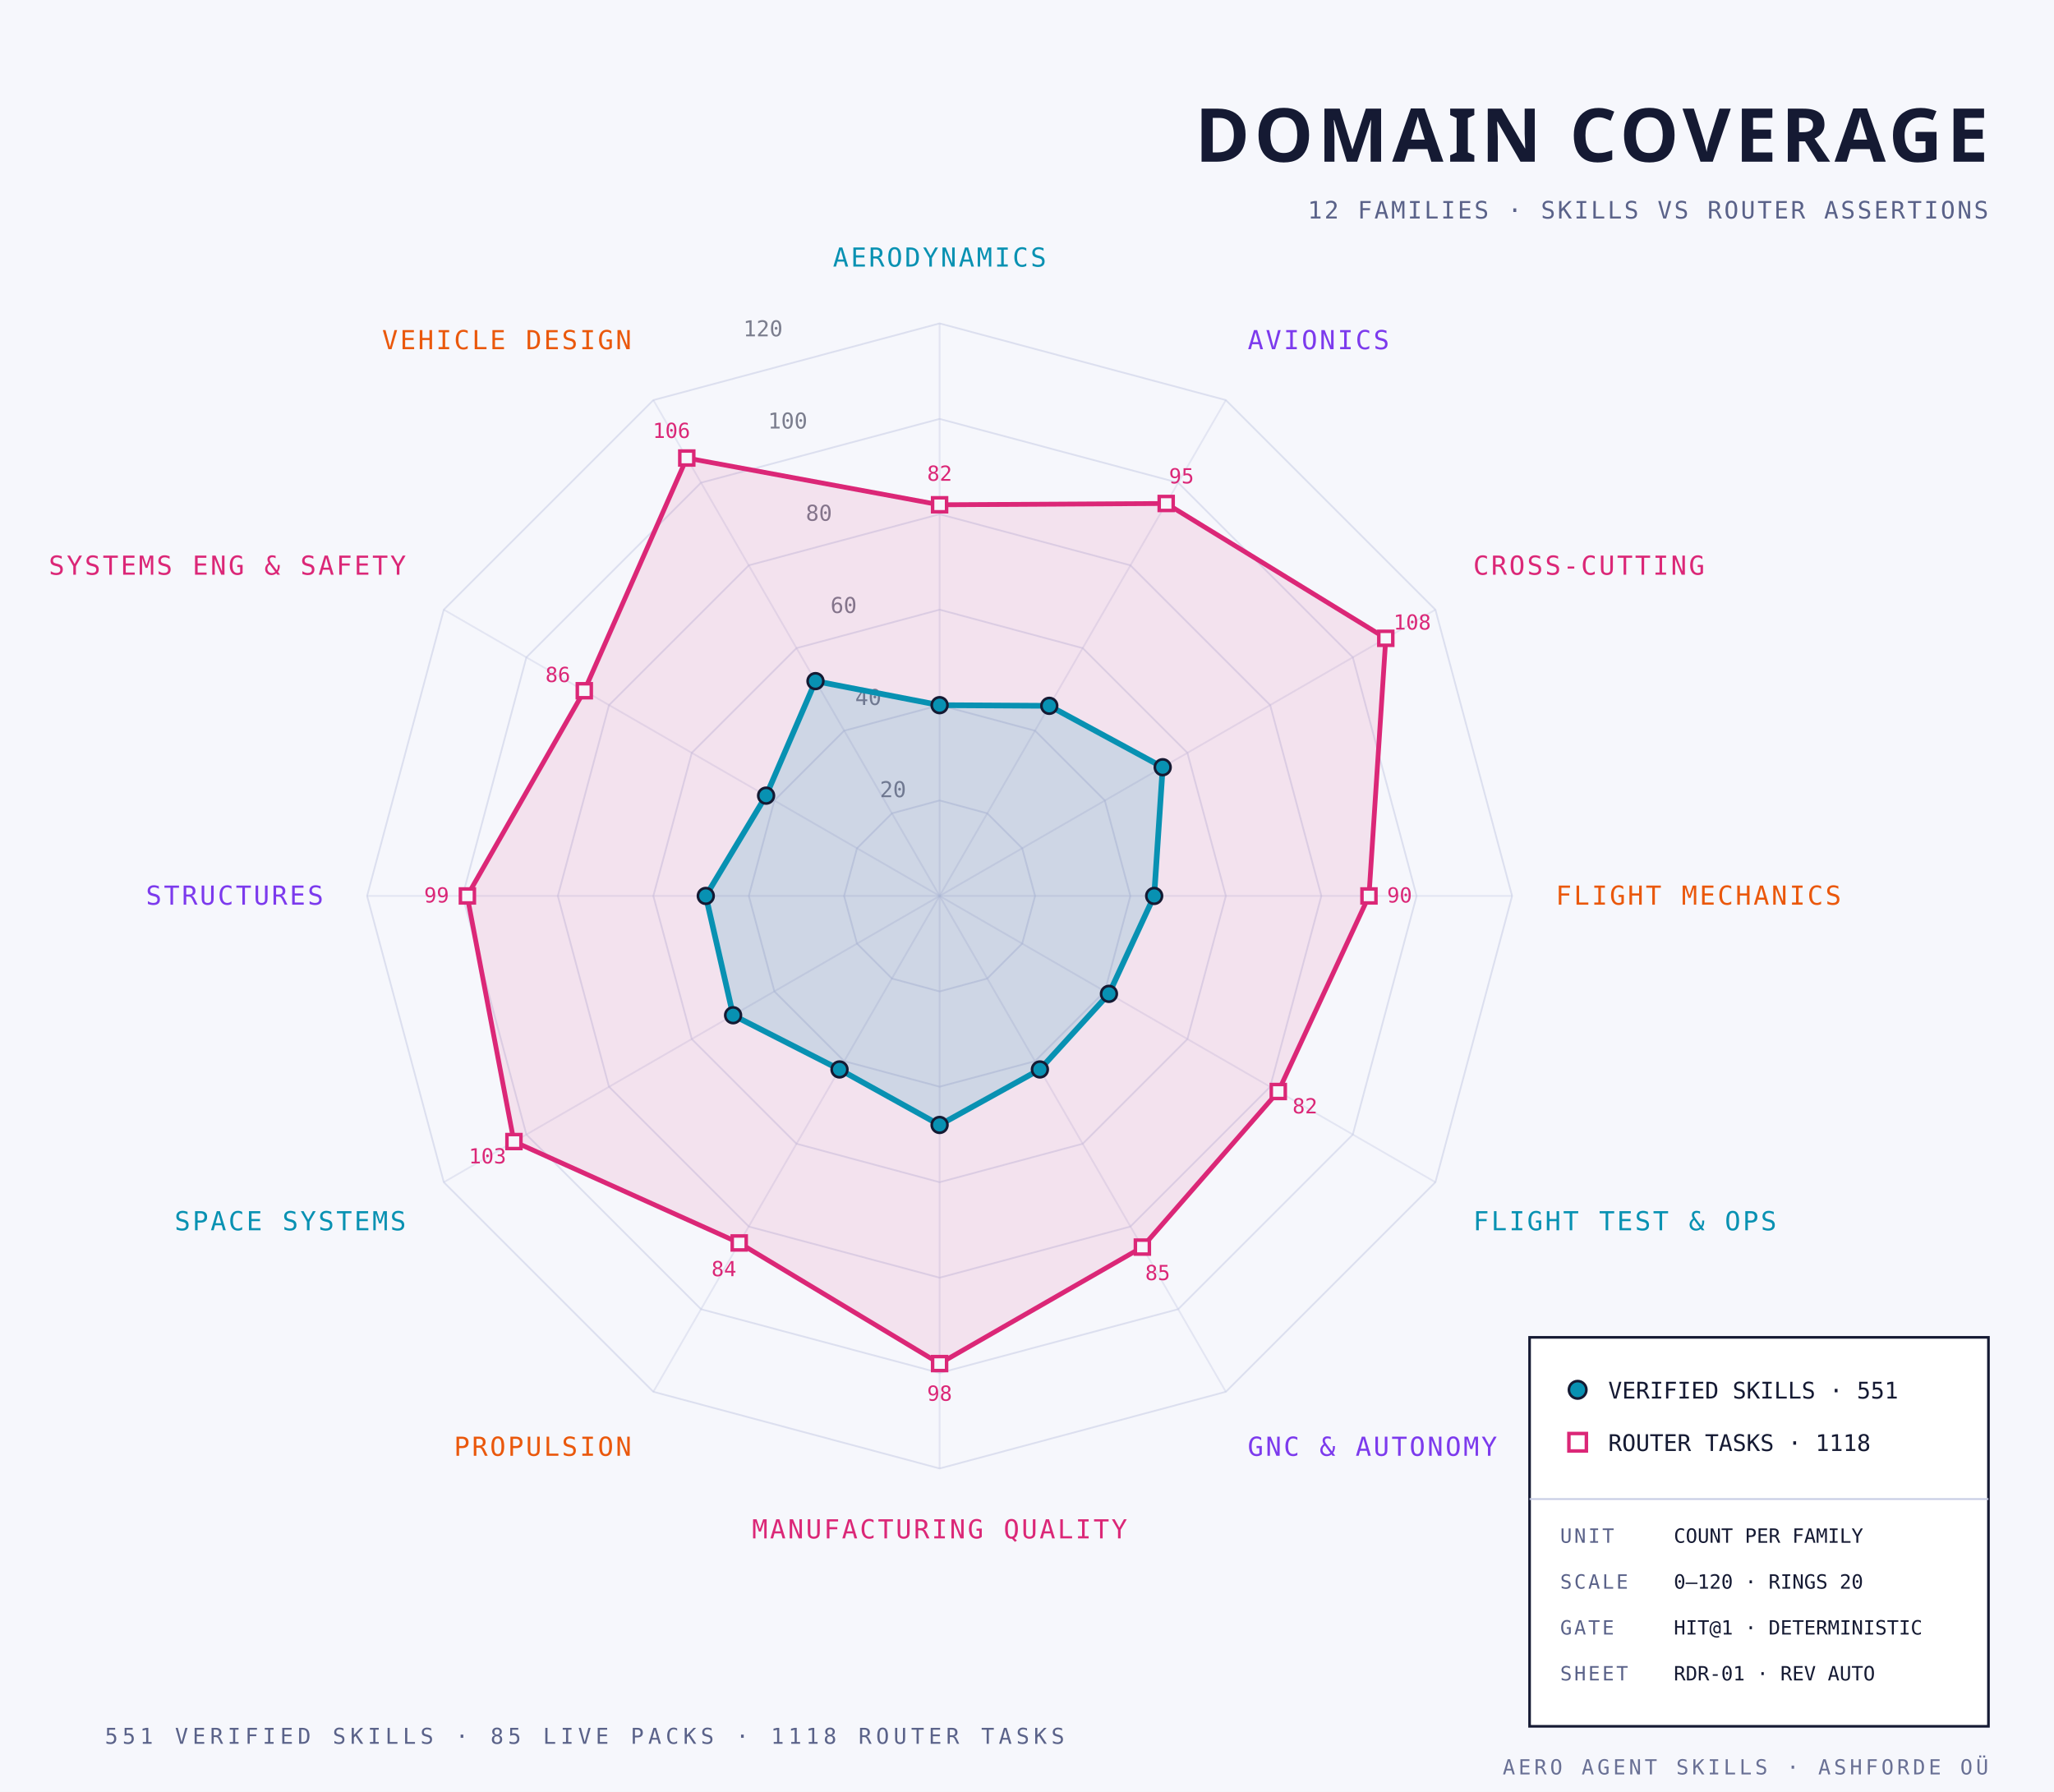
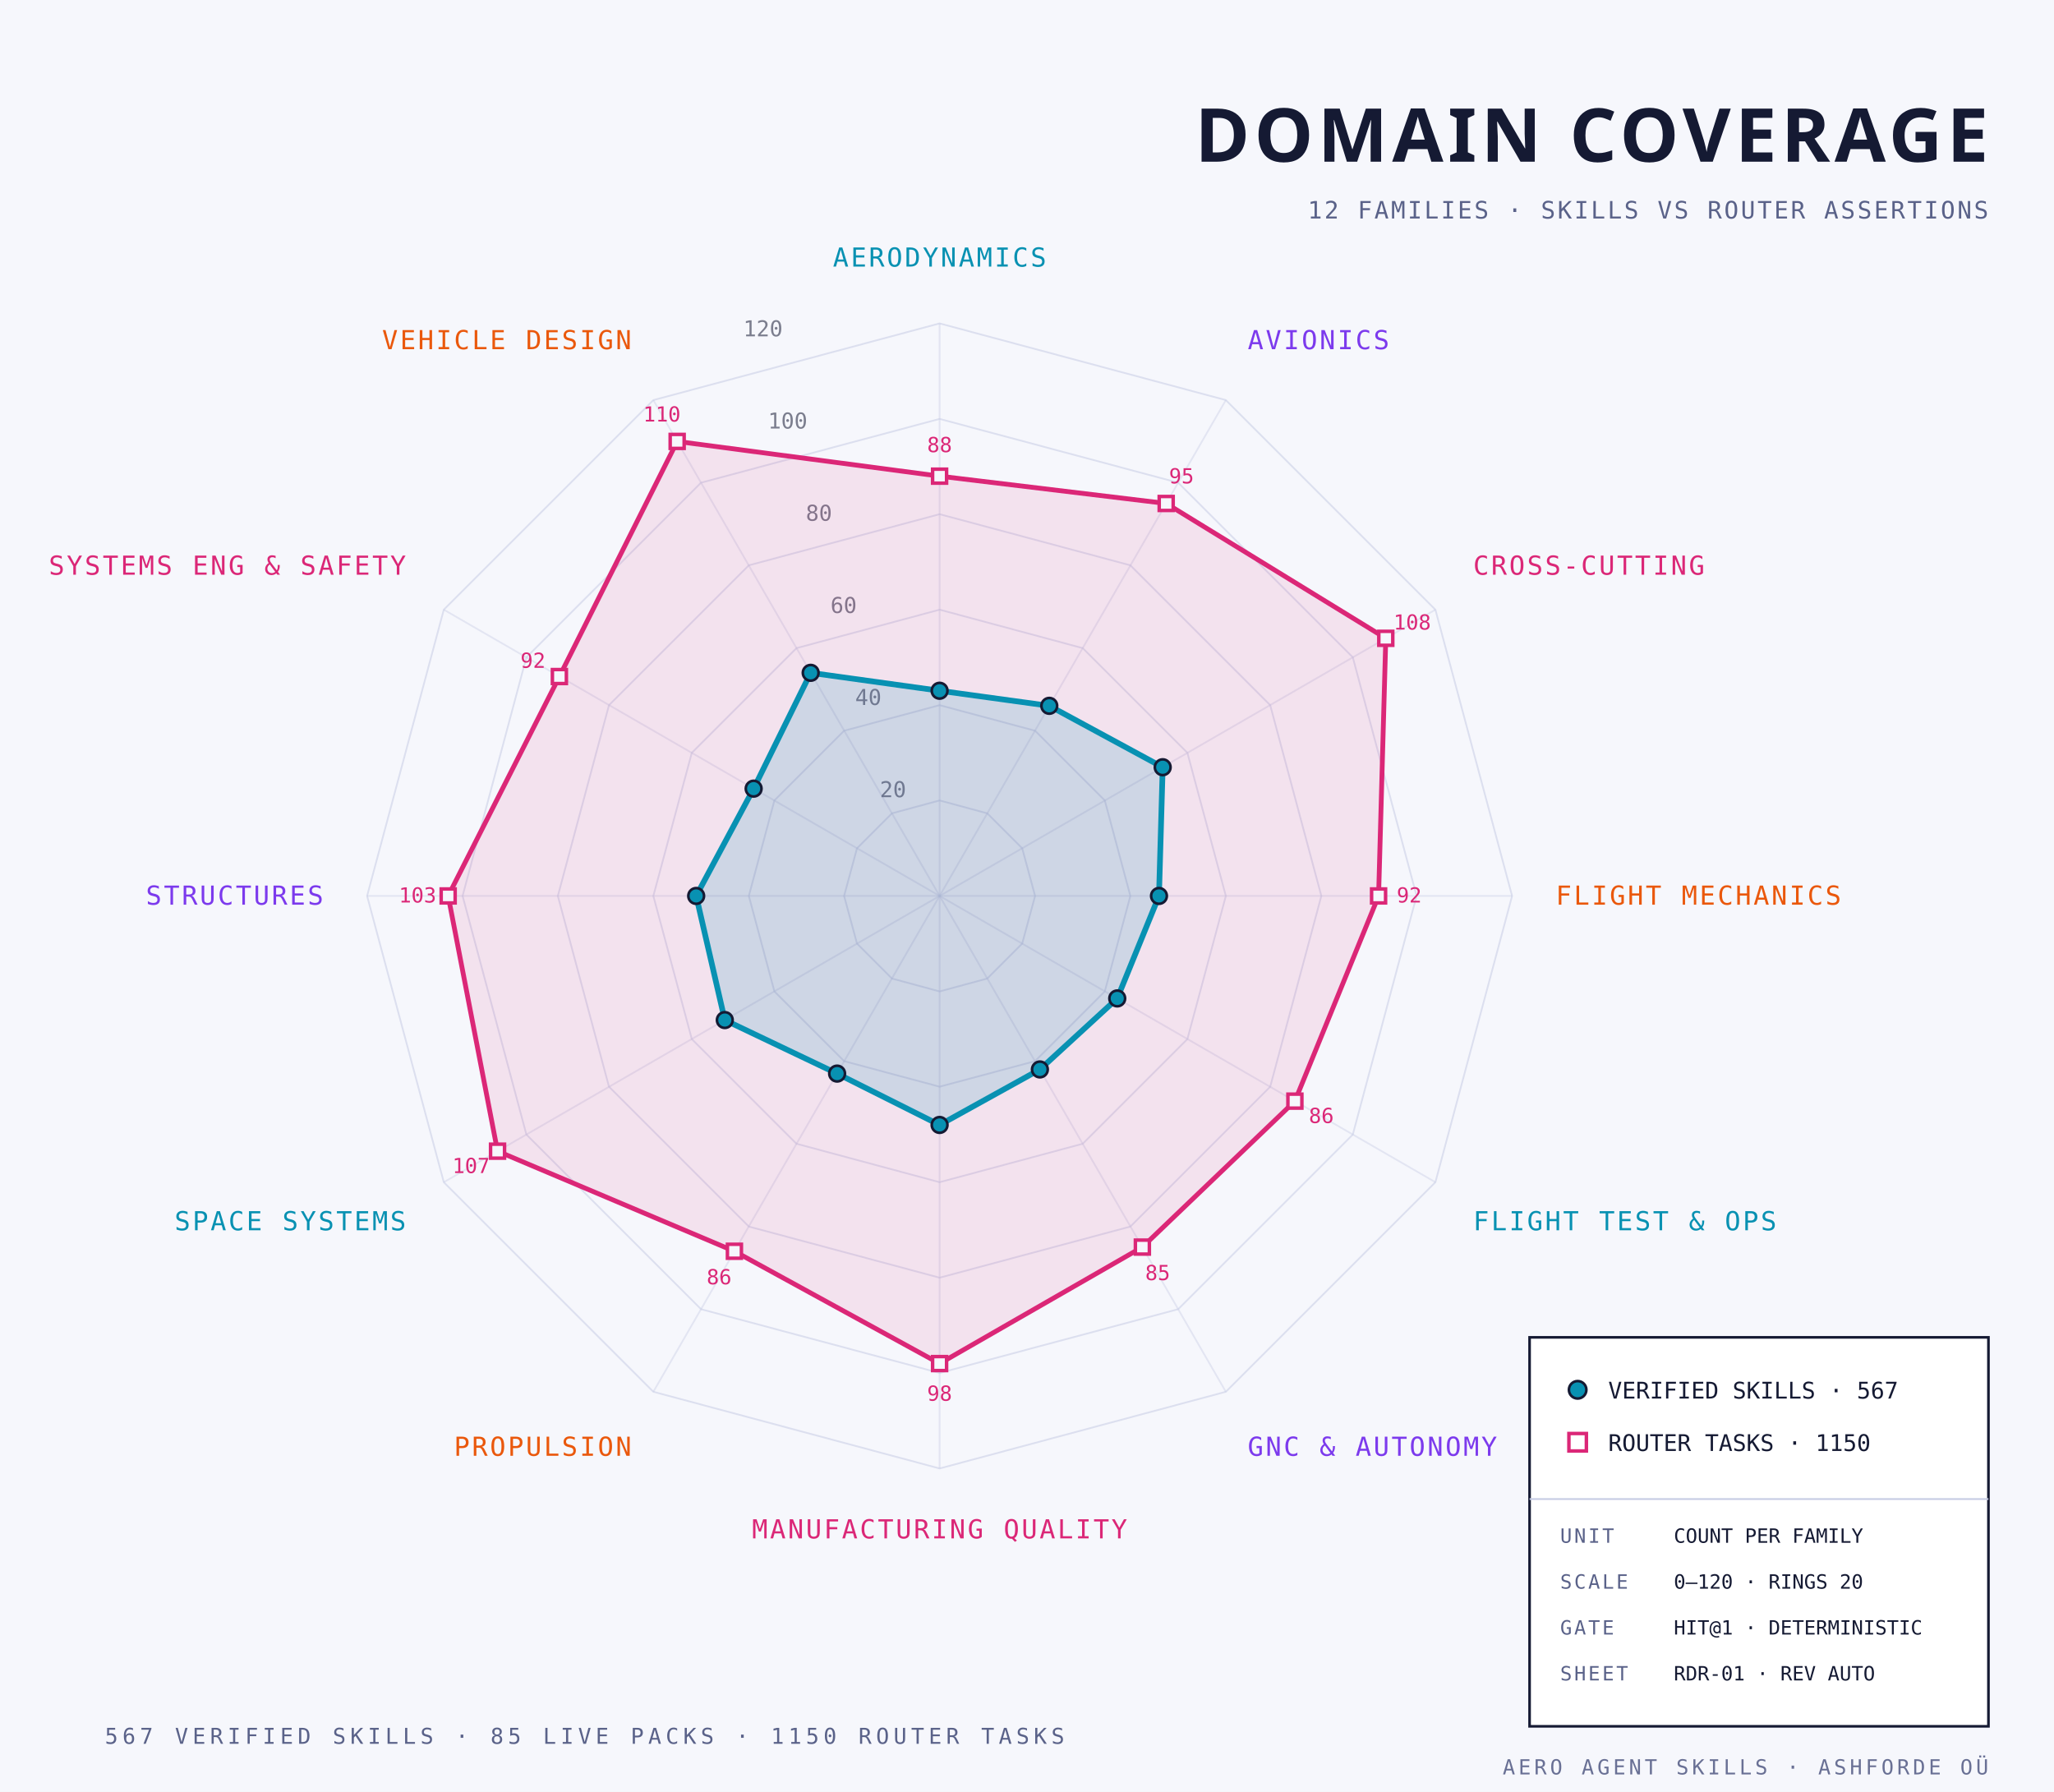
<svg xmlns="http://www.w3.org/2000/svg" width="940" height="820" viewBox="0 0 940 820">
  <style>
    .mono { font-family: "JetBrains Mono", "IBM Plex Mono", "Menlo", monospace; }
    .cond { font-family: "Barlow Condensed", "DIN Condensed", "Arial Narrow", sans-serif; font-weight: 700; text-transform: uppercase; }
    .serif { font-family: "Instrument Serif", Georgia, serif; font-style: italic; }
  </style>
  <rect width="940" height="820" fill="#f6f7fc" />
  <polygon points="430.0,366.3 451.8,372.2 467.8,388.2 473.7,410.0 467.8,431.8 451.8,447.8 430.0,453.7 408.2,447.8 392.2,431.8 386.3,410.0 392.2,388.2 408.2,372.2" fill="none" stroke="#c6cce4" stroke-width="0.8" stroke-opacity="0.55" />
  <polygon points="430.0,322.7 473.7,334.4 505.6,366.3 517.3,410.0 505.6,453.7 473.7,485.6 430.0,497.3 386.3,485.6 354.4,453.7 342.7,410.0 354.4,366.3 386.3,334.4" fill="none" stroke="#c6cce4" stroke-width="0.8" stroke-opacity="0.55" />
  <polygon points="430.0,279.0 495.5,296.6 543.4,344.5 561.0,410.0 543.4,475.5 495.5,523.4 430.0,541.0 364.5,523.4 316.6,475.5 299.0,410.0 316.6,344.5 364.5,296.6" fill="none" stroke="#c6cce4" stroke-width="0.8" stroke-opacity="0.55" />
  <polygon points="430.0,235.3 517.3,258.7 581.3,322.7 604.7,410.0 581.3,497.3 517.3,561.3 430.0,584.7 342.7,561.3 278.7,497.3 255.3,410.0 278.7,322.7 342.7,258.7" fill="none" stroke="#c6cce4" stroke-width="0.8" stroke-opacity="0.55" />
  <polygon points="430.0,191.7 539.2,220.9 619.1,300.8 648.3,410.0 619.1,519.2 539.2,599.1 430.0,628.3 320.8,599.1 240.9,519.2 211.7,410.0 240.9,300.8 320.8,220.9" fill="none" stroke="#c6cce4" stroke-width="0.8" stroke-opacity="0.55" />
  <polygon points="430.0,148.0 561.0,183.1 656.9,279.0 692.0,410.0 656.9,541.0 561.0,636.9 430.0,672.0 299.0,636.9 203.1,541.0 168.0,410.0 203.1,279.0 299.0,183.1" fill="none" stroke="#c6cce4" stroke-width="0.8" stroke-opacity="0.55" />
  <line x1="430" y1="410" x2="430.0" y2="148.0" stroke="#c6cce4" stroke-width="0.8" stroke-opacity="0.4" />
  <line x1="430" y1="410" x2="561.0" y2="183.1" stroke="#c6cce4" stroke-width="0.8" stroke-opacity="0.4" />
  <line x1="430" y1="410" x2="656.9" y2="279.0" stroke="#c6cce4" stroke-width="0.8" stroke-opacity="0.4" />
  <line x1="430" y1="410" x2="692.0" y2="410.0" stroke="#c6cce4" stroke-width="0.8" stroke-opacity="0.4" />
  <line x1="430" y1="410" x2="656.9" y2="541.0" stroke="#c6cce4" stroke-width="0.8" stroke-opacity="0.4" />
  <line x1="430" y1="410" x2="561.0" y2="636.9" stroke="#c6cce4" stroke-width="0.8" stroke-opacity="0.4" />
  <line x1="430" y1="410" x2="430.0" y2="672.0" stroke="#c6cce4" stroke-width="0.8" stroke-opacity="0.4" />
  <line x1="430" y1="410" x2="299.0" y2="636.9" stroke="#c6cce4" stroke-width="0.8" stroke-opacity="0.4" />
  <line x1="430" y1="410" x2="203.1" y2="541.0" stroke="#c6cce4" stroke-width="0.8" stroke-opacity="0.4" />
  <line x1="430" y1="410" x2="168.0" y2="410.0" stroke="#c6cce4" stroke-width="0.8" stroke-opacity="0.4" />
  <line x1="430" y1="410" x2="203.1" y2="279.0" stroke="#c6cce4" stroke-width="0.8" stroke-opacity="0.4" />
  <line x1="430" y1="410" x2="299.0" y2="183.1" stroke="#c6cce4" stroke-width="0.8" stroke-opacity="0.4" />
  <text class="mono" x="414.7" y="364.8" text-anchor="end" font-size="10" fill="#151a33" opacity="0.55">20</text>
  <text class="mono" x="403.4" y="322.6" text-anchor="end" font-size="10" fill="#151a33" opacity="0.55">40</text>
  <text class="mono" x="392.1" y="280.5" text-anchor="end" font-size="10" fill="#151a33" opacity="0.55">60</text>
  <text class="mono" x="380.8" y="238.3" text-anchor="end" font-size="10" fill="#151a33" opacity="0.55">80</text>
  <text class="mono" x="369.5" y="196.1" text-anchor="end" font-size="10" fill="#151a33" opacity="0.55">100</text>
  <text class="mono" x="358.2" y="153.9" text-anchor="end" font-size="10" fill="#151a33" opacity="0.55">120</text>
  <text class="mono" x="430.0" y="122.0" text-anchor="middle" font-size="12" fill="#0891b2" letter-spacing="1">AERODYNAMICS</text>
  <text class="mono" x="571.0" y="159.8" text-anchor="start" font-size="12" fill="#7c3aed" letter-spacing="1">AVIONICS</text>
  <text class="mono" x="674.2" y="263.0" text-anchor="start" font-size="12" fill="#db2777" letter-spacing="1">CROSS-CUTTING</text>
  <text class="mono" x="712.0" y="414.0" text-anchor="start" font-size="12" fill="#ea580c" letter-spacing="1">FLIGHT MECHANICS</text>
  <text class="mono" x="674.2" y="563.0" text-anchor="start" font-size="12" fill="#0891b2" letter-spacing="1">FLIGHT TEST &amp; OPS</text>
  <text class="mono" x="571.0" y="666.2" text-anchor="start" font-size="12" fill="#7c3aed" letter-spacing="1">GNC &amp; AUTONOMY</text>
  <text class="mono" x="430.0" y="704.0" text-anchor="middle" font-size="12" fill="#db2777" letter-spacing="1">MANUFACTURING QUALITY</text>
  <text class="mono" x="289.0" y="666.2" text-anchor="end" font-size="12" fill="#ea580c" letter-spacing="1">PROPULSION</text>
  <text class="mono" x="185.8" y="563.0" text-anchor="end" font-size="12" fill="#0891b2" letter-spacing="1">SPACE SYSTEMS</text>
  <text class="mono" x="148.0" y="414.0" text-anchor="end" font-size="12" fill="#7c3aed" letter-spacing="1">STRUCTURES</text>
  <text class="mono" x="185.8" y="263.0" text-anchor="end" font-size="12" fill="#db2777" letter-spacing="1">SYSTEMS ENG &amp; SAFETY</text>
  <text class="mono" x="289.0" y="159.8" text-anchor="end" font-size="12" fill="#ea580c" letter-spacing="1">VEHICLE DESIGN</text>
-   <polygon points="430.0,231.0 533.7,230.4 634.2,292.1 626.5,410.0 585.0,499.5 522.8,570.7 430.0,624.0 338.3,568.8 235.2,522.4 213.8,410.0 267.4,316.1 314.3,209.6" fill="#db2777" fill-opacity="0.10" stroke="#db2777" stroke-width="2.2" />
-   <rect x="426.8" y="227.8" width="6.4" height="6.4" fill="#f6f7fc" stroke="#db2777" stroke-width="1.6" />
+   <polygon points="430.0,217.9 533.7,230.4 634.2,292.1 630.9,410.0 592.6,503.9 522.8,570.7 430.0,624.0 336.1,572.6 227.7,526.8 205.1,410.0 256.0,309.6 309.9,202.0" fill="#db2777" fill-opacity="0.10" stroke="#db2777" stroke-width="2.2" />
+   <rect x="426.8" y="214.7" width="6.4" height="6.4" fill="#f6f7fc" stroke="#db2777" stroke-width="1.6" />
  <rect x="530.5" y="227.2" width="6.4" height="6.4" fill="#f6f7fc" stroke="#db2777" stroke-width="1.6" />
  <rect x="631.0" y="288.9" width="6.4" height="6.4" fill="#f6f7fc" stroke="#db2777" stroke-width="1.6" />
-   <rect x="623.3" y="406.8" width="6.4" height="6.4" fill="#f6f7fc" stroke="#db2777" stroke-width="1.6" />
-   <rect x="581.8" y="496.3" width="6.4" height="6.4" fill="#f6f7fc" stroke="#db2777" stroke-width="1.6" />
+   <rect x="627.7" y="406.8" width="6.4" height="6.4" fill="#f6f7fc" stroke="#db2777" stroke-width="1.6" />
+   <rect x="589.4" y="500.7" width="6.4" height="6.4" fill="#f6f7fc" stroke="#db2777" stroke-width="1.6" />
  <rect x="519.6" y="567.5" width="6.4" height="6.4" fill="#f6f7fc" stroke="#db2777" stroke-width="1.6" />
  <rect x="426.8" y="620.8" width="6.4" height="6.4" fill="#f6f7fc" stroke="#db2777" stroke-width="1.6" />
-   <rect x="335.1" y="565.6" width="6.4" height="6.4" fill="#f6f7fc" stroke="#db2777" stroke-width="1.6" />
-   <rect x="232.0" y="519.2" width="6.4" height="6.4" fill="#f6f7fc" stroke="#db2777" stroke-width="1.6" />
-   <rect x="210.7" y="406.8" width="6.4" height="6.4" fill="#f6f7fc" stroke="#db2777" stroke-width="1.6" />
-   <rect x="264.2" y="312.9" width="6.4" height="6.4" fill="#f6f7fc" stroke="#db2777" stroke-width="1.6" />
-   <rect x="311.1" y="206.4" width="6.4" height="6.4" fill="#f6f7fc" stroke="#db2777" stroke-width="1.6" />
-   <polygon points="430.0,322.7 480.2,323.0 532.1,351.1 528.2,410.0 507.5,454.8 475.9,489.4 430.0,514.8 384.2,489.4 335.5,464.6 323.0,410.0 350.6,364.1 373.2,311.7" fill="#0891b2" fill-opacity="0.16" stroke="#0891b2" stroke-width="2.6" />
-   <circle cx="430.0" cy="322.7" r="3.6" fill="#0891b2" stroke="#151a33" stroke-width="1.2" />
+   <rect x="332.9" y="569.4" width="6.4" height="6.4" fill="#f6f7fc" stroke="#db2777" stroke-width="1.6" />
+   <rect x="224.5" y="523.6" width="6.4" height="6.4" fill="#f6f7fc" stroke="#db2777" stroke-width="1.6" />
+   <rect x="201.9" y="406.8" width="6.4" height="6.4" fill="#f6f7fc" stroke="#db2777" stroke-width="1.6" />
+   <rect x="252.8" y="306.4" width="6.4" height="6.4" fill="#f6f7fc" stroke="#db2777" stroke-width="1.6" />
+   <rect x="306.7" y="198.8" width="6.4" height="6.4" fill="#f6f7fc" stroke="#db2777" stroke-width="1.6" />
+   <polygon points="430.0,316.1 480.2,323.0 532.1,351.1 530.4,410.0 511.3,456.9 475.9,489.4 430.0,514.8 383.1,491.3 331.7,466.8 318.6,410.0 344.9,360.9 371.0,307.9" fill="#0891b2" fill-opacity="0.16" stroke="#0891b2" stroke-width="2.6" />
+   <circle cx="430.0" cy="316.1" r="3.6" fill="#0891b2" stroke="#151a33" stroke-width="1.2" />
  <circle cx="480.2" cy="323.0" r="3.6" fill="#0891b2" stroke="#151a33" stroke-width="1.2" />
  <circle cx="532.1" cy="351.1" r="3.6" fill="#0891b2" stroke="#151a33" stroke-width="1.2" />
-   <circle cx="528.2" cy="410.0" r="3.6" fill="#0891b2" stroke="#151a33" stroke-width="1.2" />
-   <circle cx="507.5" cy="454.8" r="3.6" fill="#0891b2" stroke="#151a33" stroke-width="1.2" />
+   <circle cx="530.4" cy="410.0" r="3.6" fill="#0891b2" stroke="#151a33" stroke-width="1.2" />
+   <circle cx="511.3" cy="456.9" r="3.6" fill="#0891b2" stroke="#151a33" stroke-width="1.2" />
  <circle cx="475.9" cy="489.4" r="3.6" fill="#0891b2" stroke="#151a33" stroke-width="1.2" />
  <circle cx="430.0" cy="514.8" r="3.6" fill="#0891b2" stroke="#151a33" stroke-width="1.2" />
-   <circle cx="384.2" cy="489.4" r="3.6" fill="#0891b2" stroke="#151a33" stroke-width="1.2" />
-   <circle cx="335.5" cy="464.6" r="3.6" fill="#0891b2" stroke="#151a33" stroke-width="1.2" />
-   <circle cx="323.0" cy="410.0" r="3.6" fill="#0891b2" stroke="#151a33" stroke-width="1.2" />
-   <circle cx="350.6" cy="364.1" r="3.6" fill="#0891b2" stroke="#151a33" stroke-width="1.2" />
-   <circle cx="373.2" cy="311.7" r="3.6" fill="#0891b2" stroke="#151a33" stroke-width="1.2" />
-   <text class="mono" x="430.0" y="220.0" text-anchor="middle" font-size="9.5" fill="#db2777">82</text>
+   <circle cx="383.1" cy="491.3" r="3.6" fill="#0891b2" stroke="#151a33" stroke-width="1.2" />
+   <circle cx="331.7" cy="466.8" r="3.6" fill="#0891b2" stroke="#151a33" stroke-width="1.2" />
+   <circle cx="318.6" cy="410.0" r="3.6" fill="#0891b2" stroke="#151a33" stroke-width="1.2" />
+   <circle cx="344.9" cy="360.9" r="3.6" fill="#0891b2" stroke="#151a33" stroke-width="1.2" />
+   <circle cx="371.0" cy="307.9" r="3.6" fill="#0891b2" stroke="#151a33" stroke-width="1.2" />
+   <text class="mono" x="430.0" y="206.9" text-anchor="middle" font-size="9.5" fill="#db2777">88</text>
  <text class="mono" x="540.7" y="221.2" text-anchor="middle" font-size="9.5" fill="#db2777">95</text>
  <text class="mono" x="646.3" y="288.1" text-anchor="middle" font-size="9.5" fill="#db2777">108</text>
-   <text class="mono" x="640.5" y="413.0" text-anchor="middle" font-size="9.5" fill="#db2777">90</text>
-   <text class="mono" x="597.2" y="509.5" text-anchor="middle" font-size="9.5" fill="#db2777">82</text>
+   <text class="mono" x="644.9" y="413.0" text-anchor="middle" font-size="9.5" fill="#db2777">92</text>
+   <text class="mono" x="604.7" y="513.9" text-anchor="middle" font-size="9.5" fill="#db2777">86</text>
  <text class="mono" x="529.8" y="585.8" text-anchor="middle" font-size="9.5" fill="#db2777">85</text>
  <text class="mono" x="430.0" y="641.0" text-anchor="middle" font-size="9.5" fill="#db2777">98</text>
-   <text class="mono" x="331.3" y="584.0" text-anchor="middle" font-size="9.5" fill="#db2777">84</text>
-   <text class="mono" x="223.1" y="532.4" text-anchor="middle" font-size="9.5" fill="#db2777">103</text>
-   <text class="mono" x="199.8" y="413.0" text-anchor="middle" font-size="9.5" fill="#db2777">99</text>
-   <text class="mono" x="255.3" y="312.1" text-anchor="middle" font-size="9.5" fill="#db2777">86</text>
-   <text class="mono" x="307.3" y="200.4" text-anchor="middle" font-size="9.5" fill="#db2777">106</text>
+   <text class="mono" x="329.1" y="587.7" text-anchor="middle" font-size="9.5" fill="#db2777">86</text>
+   <text class="mono" x="215.6" y="536.8" text-anchor="middle" font-size="9.5" fill="#db2777">107</text>
+   <text class="mono" x="191.1" y="413.0" text-anchor="middle" font-size="9.5" fill="#db2777">103</text>
+   <text class="mono" x="243.9" y="305.6" text-anchor="middle" font-size="9.5" fill="#db2777">92</text>
+   <text class="mono" x="302.9" y="192.9" text-anchor="middle" font-size="9.5" fill="#db2777">110</text>
  <text class="cond" x="910.0" y="74.0" text-anchor="end" font-size="34" fill="#151a33" letter-spacing="2">DOMAIN COVERAGE</text>
  <text class="mono" x="910.0" y="100.0" text-anchor="end" font-size="11" fill="#5a6289" letter-spacing="1">12 FAMILIES · SKILLS VS ROUTER ASSERTIONS</text>
  <rect x="700" y="612" width="210" height="178" fill="#ffffff" stroke="#151a33" stroke-width="1.2" />
  <line x1="700" y1="686" x2="910" y2="686" stroke="#c6cce4" stroke-width="0.8" />
  <circle cx="722" cy="636" r="4" fill="#0891b2" stroke="#151a33" stroke-width="1.2" />
-   <text class="mono" x="736.0" y="640.0" text-anchor="start" font-size="10.5" fill="#151a33">VERIFIED SKILLS · 551</text>
+   <text class="mono" x="736.0" y="640.0" text-anchor="start" font-size="10.5" fill="#151a33">VERIFIED SKILLS · 567</text>
  <rect x="718" y="656" width="8" height="8" fill="none" stroke="#db2777" stroke-width="1.6" />
-   <text class="mono" x="736.0" y="664.0" text-anchor="start" font-size="10.5" fill="#151a33">ROUTER TASKS · 1118</text>
+   <text class="mono" x="736.0" y="664.0" text-anchor="start" font-size="10.5" fill="#151a33">ROUTER TASKS · 1150</text>
  <text class="mono" x="714.0" y="706.0" text-anchor="start" font-size="9" fill="#5a6289" letter-spacing="1">UNIT</text>
  <text class="mono" x="766.0" y="706.0" text-anchor="start" font-size="9" fill="#151a33">COUNT PER FAMILY</text>
  <text class="mono" x="714.0" y="727.0" text-anchor="start" font-size="9" fill="#5a6289" letter-spacing="1">SCALE</text>
  <text class="mono" x="766.0" y="727.0" text-anchor="start" font-size="9" fill="#151a33">0–120 · RINGS 20</text>
  <text class="mono" x="714.0" y="748.0" text-anchor="start" font-size="9" fill="#5a6289" letter-spacing="1">GATE</text>
  <text class="mono" x="766.0" y="748.0" text-anchor="start" font-size="9" fill="#151a33">HIT@1 · DETERMINISTIC</text>
  <text class="mono" x="714.0" y="769.0" text-anchor="start" font-size="9" fill="#5a6289" letter-spacing="1">SHEET</text>
  <text class="mono" x="766.0" y="769.0" text-anchor="start" font-size="9" fill="#151a33">RDR-01 · REV AUTO</text>
-   <text class="mono" x="48.0" y="798.0" text-anchor="start" font-size="10" fill="#5a6289" letter-spacing="2">551 VERIFIED SKILLS · 85 LIVE PACKS · 1118 ROUTER TASKS</text>
+   <text class="mono" x="48.0" y="798.0" text-anchor="start" font-size="10" fill="#5a6289" letter-spacing="2">567 VERIFIED SKILLS · 85 LIVE PACKS · 1150 ROUTER TASKS</text>
  <text class="mono" x="910.0" y="812.0" text-anchor="end" font-size="9.5" fill="#5a6289" letter-spacing="1.5" opacity="0.9">AERO AGENT SKILLS · ASHFORDE OÜ</text>
</svg>
